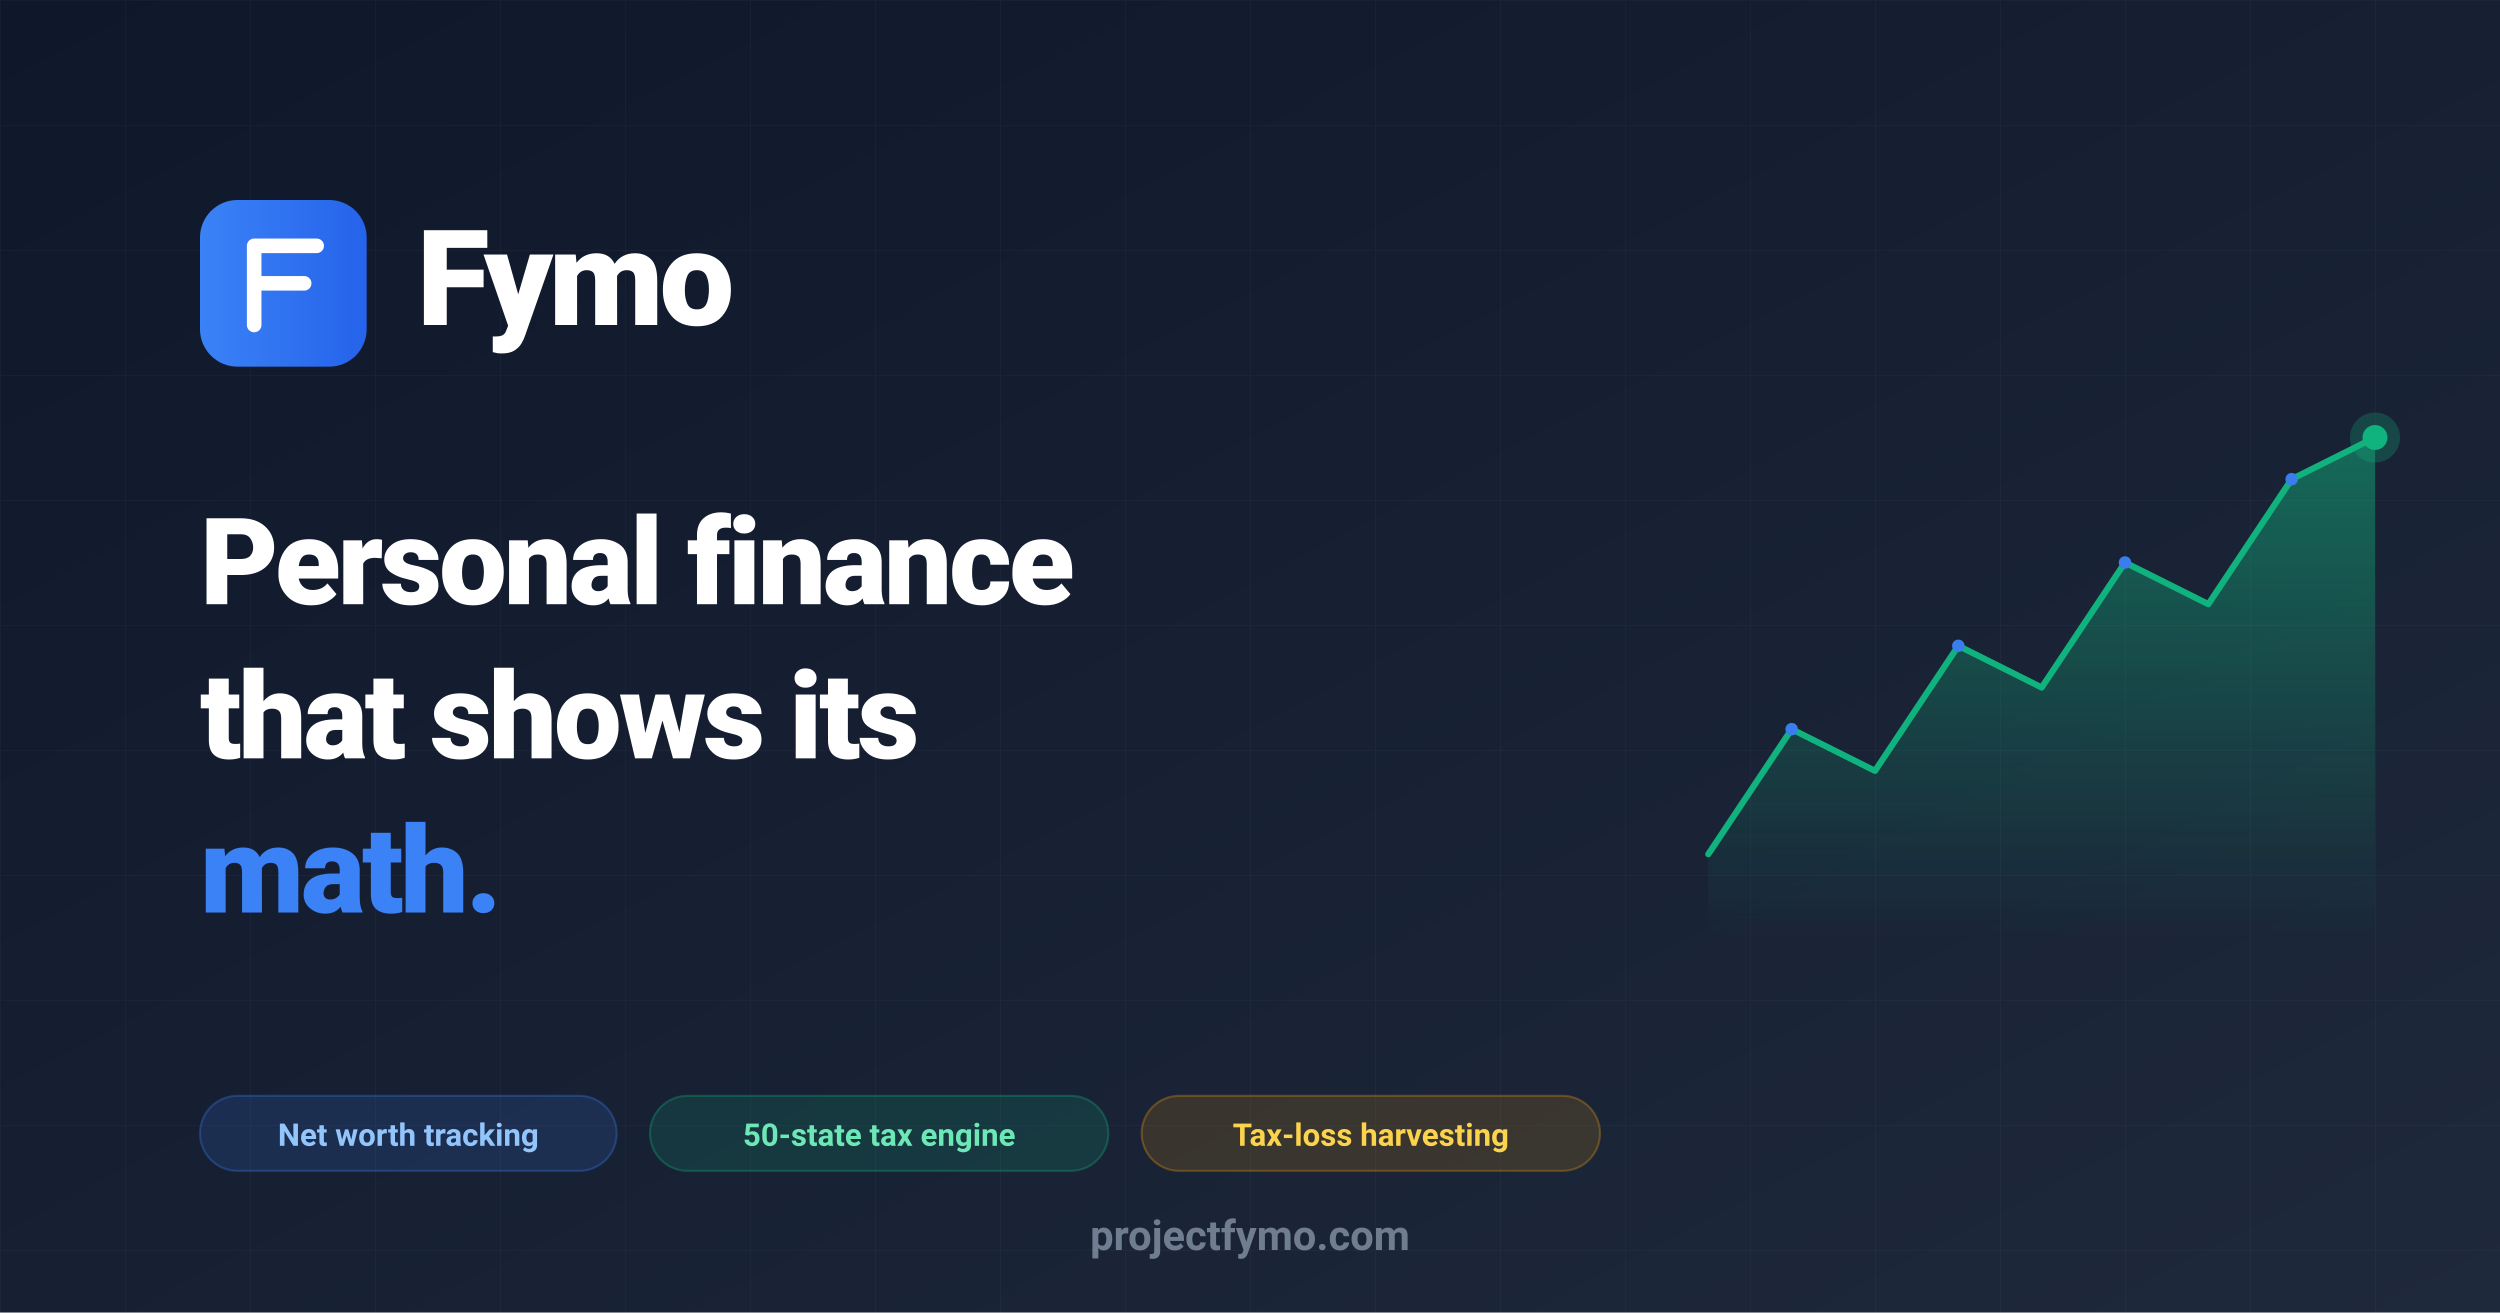
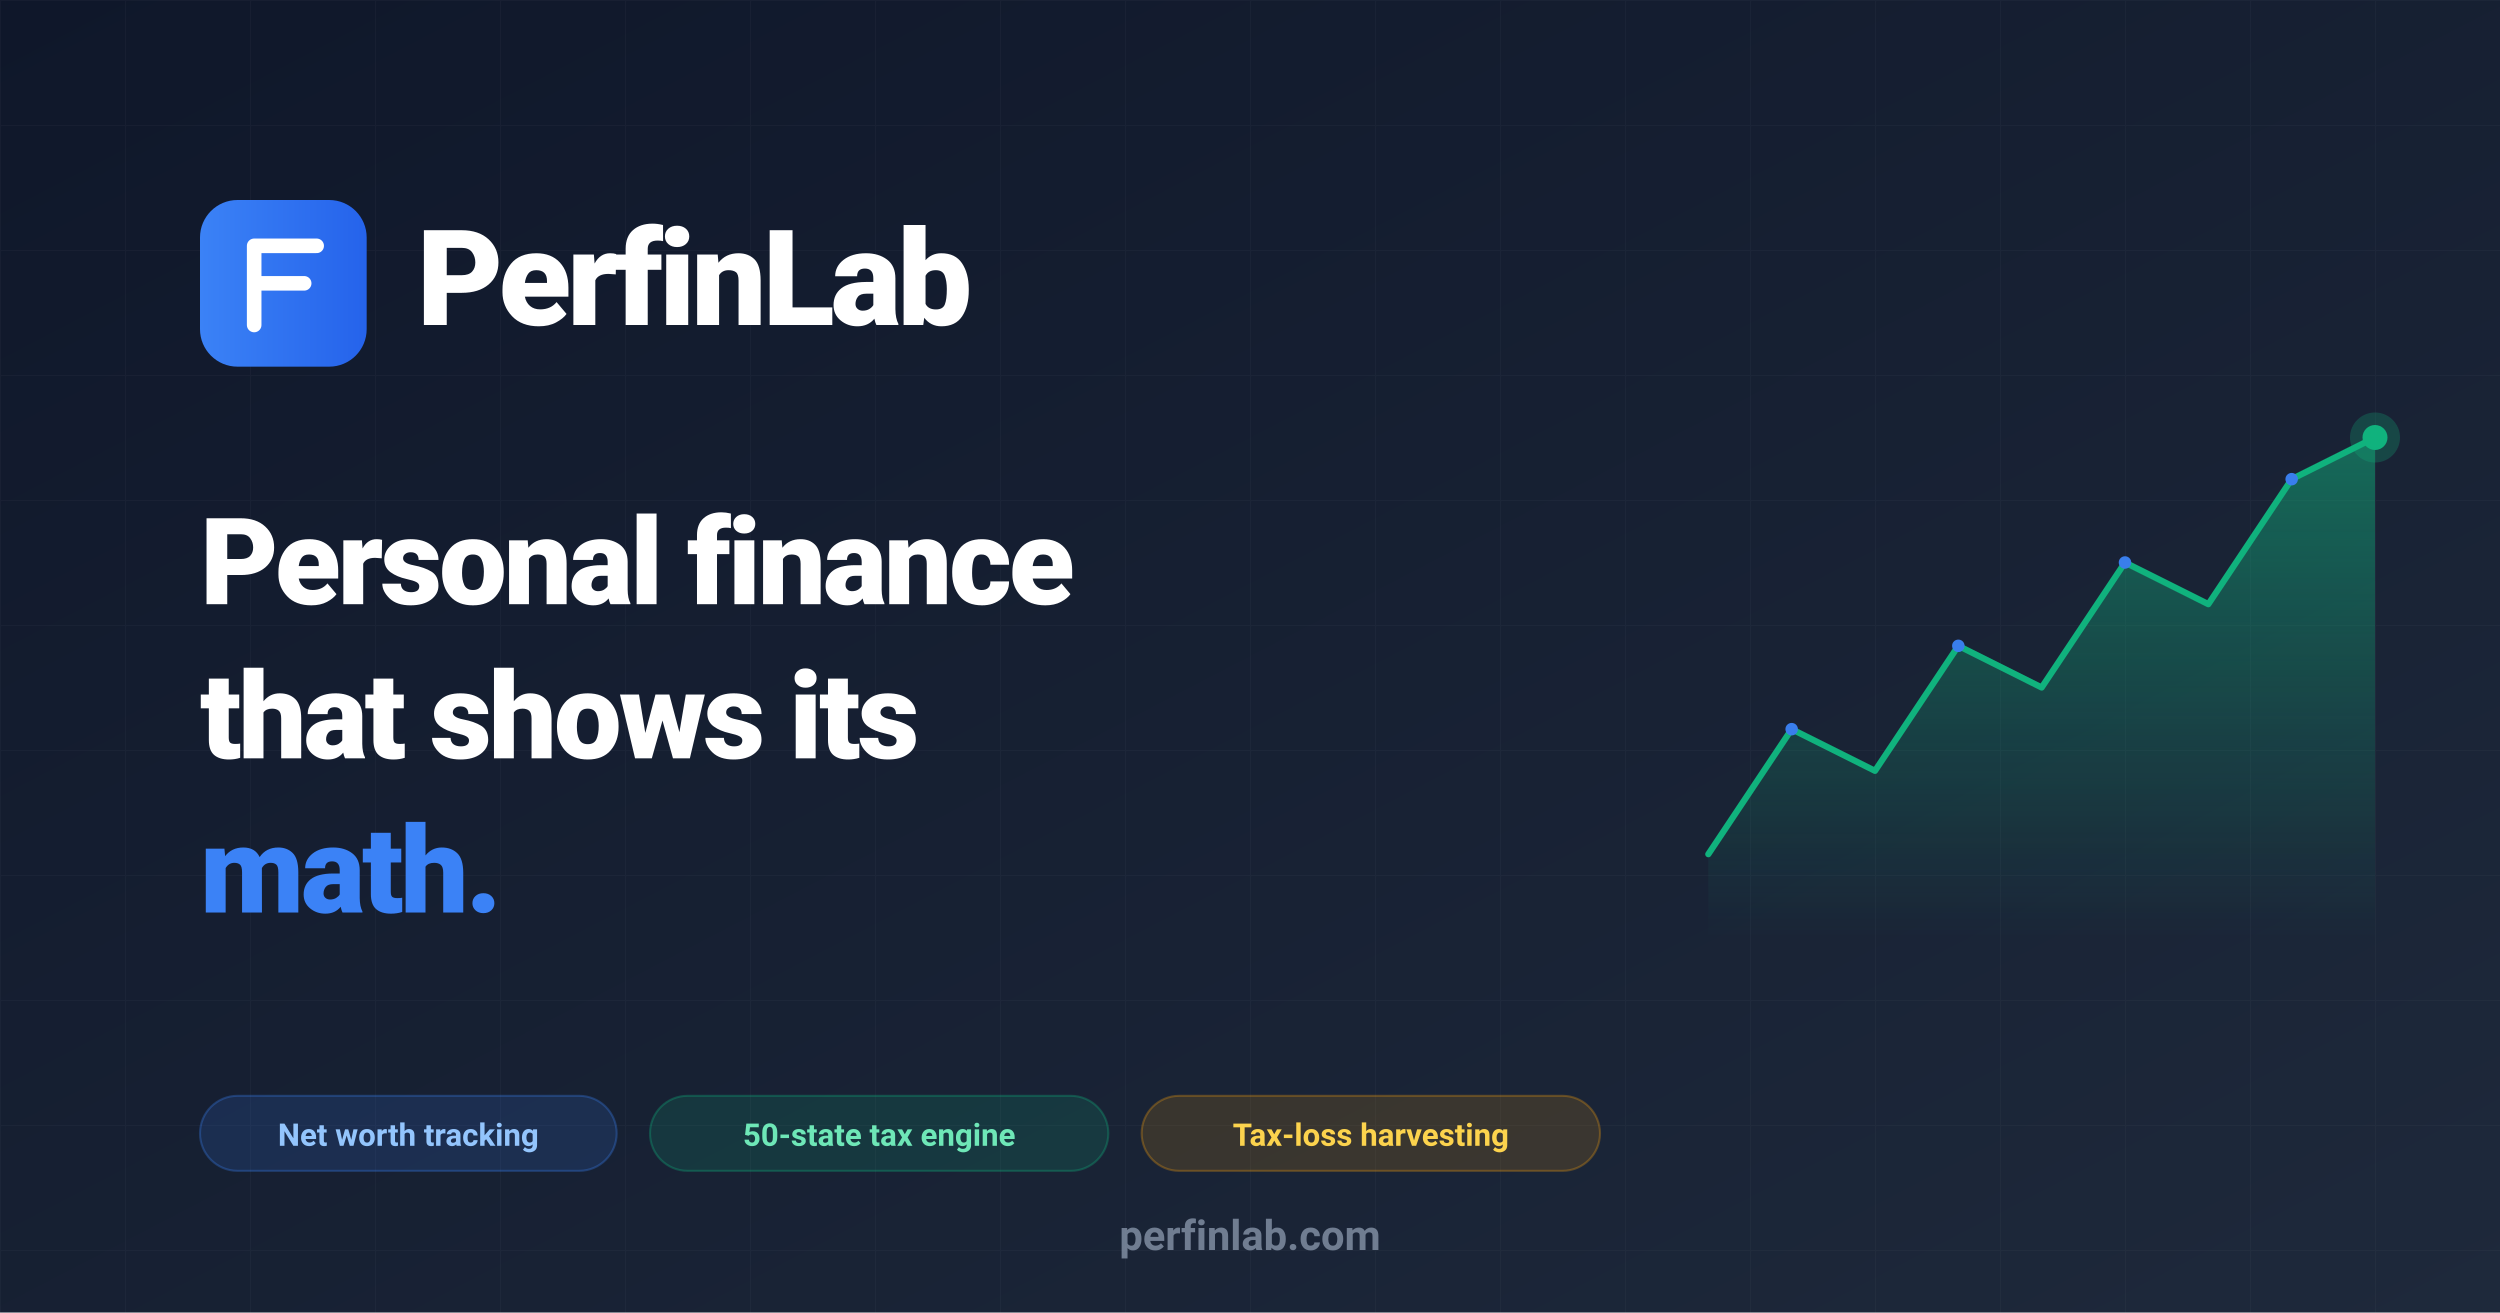
<svg xmlns="http://www.w3.org/2000/svg" viewBox="0 0 1200 630" width="1200" height="630">
  <defs>
    <linearGradient id="bg" x1="0" y1="0" x2="1" y2="1">
      <stop offset="0%" stop-color="#0f172a" />
      <stop offset="100%" stop-color="#1e293b" />
    </linearGradient>
    <linearGradient id="brandGrad" x1="0" y1="0" x2="1" y2="0">
      <stop offset="0%" stop-color="#3b82f6" />
      <stop offset="100%" stop-color="#2563eb" />
    </linearGradient>
    <pattern id="grid" width="60" height="60" patternUnits="userSpaceOnUse">
      <path d="M 60 0 L 0 0 0 60" fill="none" stroke="rgba(255,255,255,0.03)" stroke-width="1" />
    </pattern>
  </defs>
  <rect width="1200" height="630" fill="url(#bg)" />
  <rect width="1200" height="630" fill="url(#grid)" />
  <g transform="translate(820, 130)" opacity="0.95">
    <defs>
      <linearGradient id="trendGrad" x1="0" y1="0" x2="0" y2="1">
        <stop offset="0%" stop-color="#10b981" stop-opacity="0.5" />
        <stop offset="100%" stop-color="#10b981" stop-opacity="0" />
      </linearGradient>
    </defs>
    <path d="M 0 280 L 40 220 L 80 240 L 120 180 L 160 200 L 200 140 L 240 160 L 280 100 L 320 80 L 320 320 L 0 320 Z" fill="url(#trendGrad)" />
    <path d="M 0 280 L 40 220 L 80 240 L 120 180 L 160 200 L 200 140 L 240 160 L 280 100 L 320 80" fill="none" stroke="#10b981" stroke-width="3" stroke-linecap="round" stroke-linejoin="round" />
    <circle cx="320" cy="80" r="6" fill="#10b981" />
    <circle cx="320" cy="80" r="12" fill="#10b981" opacity="0.25" />
    <circle cx="40" cy="220" r="3" fill="#3b82f6" />
    <circle cx="120" cy="180" r="3" fill="#3b82f6" />
    <circle cx="200" cy="140" r="3" fill="#3b82f6" />
    <circle cx="280" cy="100" r="3" fill="#3b82f6" />
  </g>
  <g transform="translate(96, 96)">
    <rect width="80" height="80" rx="18" fill="url(#brandGrad)" />
    <path d="M 26 22 L 26 60 M 26 22 L 56 22 M 26 40 L 50 40" stroke="white" stroke-width="7" fill="none" stroke-linecap="round" stroke-linejoin="round" />
  </g>
-   <text x="200" y="156" font-family="-apple-system, BlinkMacSystemFont, 'Segoe UI', Roboto, sans-serif" font-size="64" font-weight="900" fill="white" letter-spacing="-2">Fymo</text>
+   <text x="200" y="156" font-family="-apple-system, BlinkMacSystemFont, 'Segoe UI', Roboto, sans-serif" font-size="64" font-weight="900" fill="white" letter-spacing="-2">PerfinLab</text>
  <text x="96" y="290" font-family="-apple-system, BlinkMacSystemFont, 'Segoe UI', Roboto, sans-serif" font-size="58" font-weight="800" fill="white" letter-spacing="-1.5">
    <tspan x="96" dy="0">Personal finance</tspan>
    <tspan x="96" dy="74">that shows its</tspan>
    <tspan x="96" dy="74" fill="#3b82f6">math.</tspan>
  </text>
  <g transform="translate(96, 526)" font-family="-apple-system, BlinkMacSystemFont, 'Segoe UI', Roboto, sans-serif">
    <rect x="0" y="0" width="200" height="36" rx="18" fill="rgba(59,130,246,0.15)" stroke="rgba(59,130,246,0.3)" />
    <text x="100" y="24" font-size="15" font-weight="700" fill="#93c5fd" text-anchor="middle">Net worth tracking</text>
    <rect x="216" y="0" width="220" height="36" rx="18" fill="rgba(16,185,129,0.15)" stroke="rgba(16,185,129,0.3)" />
    <text x="326" y="24" font-size="15" font-weight="700" fill="#6ee7b7" text-anchor="middle">50-state tax engine</text>
    <rect x="452" y="0" width="220" height="36" rx="18" fill="rgba(245,158,11,0.15)" stroke="rgba(245,158,11,0.3)" />
    <text x="562" y="24" font-size="15" font-weight="700" fill="#fcd34d" text-anchor="middle">Tax-loss harvesting</text>
  </g>
  <text x="600" y="600" font-family="-apple-system, BlinkMacSystemFont, 'Segoe UI', Roboto, sans-serif" font-size="20" font-weight="600" fill="rgba(148,163,184,0.7)" text-anchor="middle">
-     projectfymo.com
+     perfinlab.com
  </text>
</svg>
